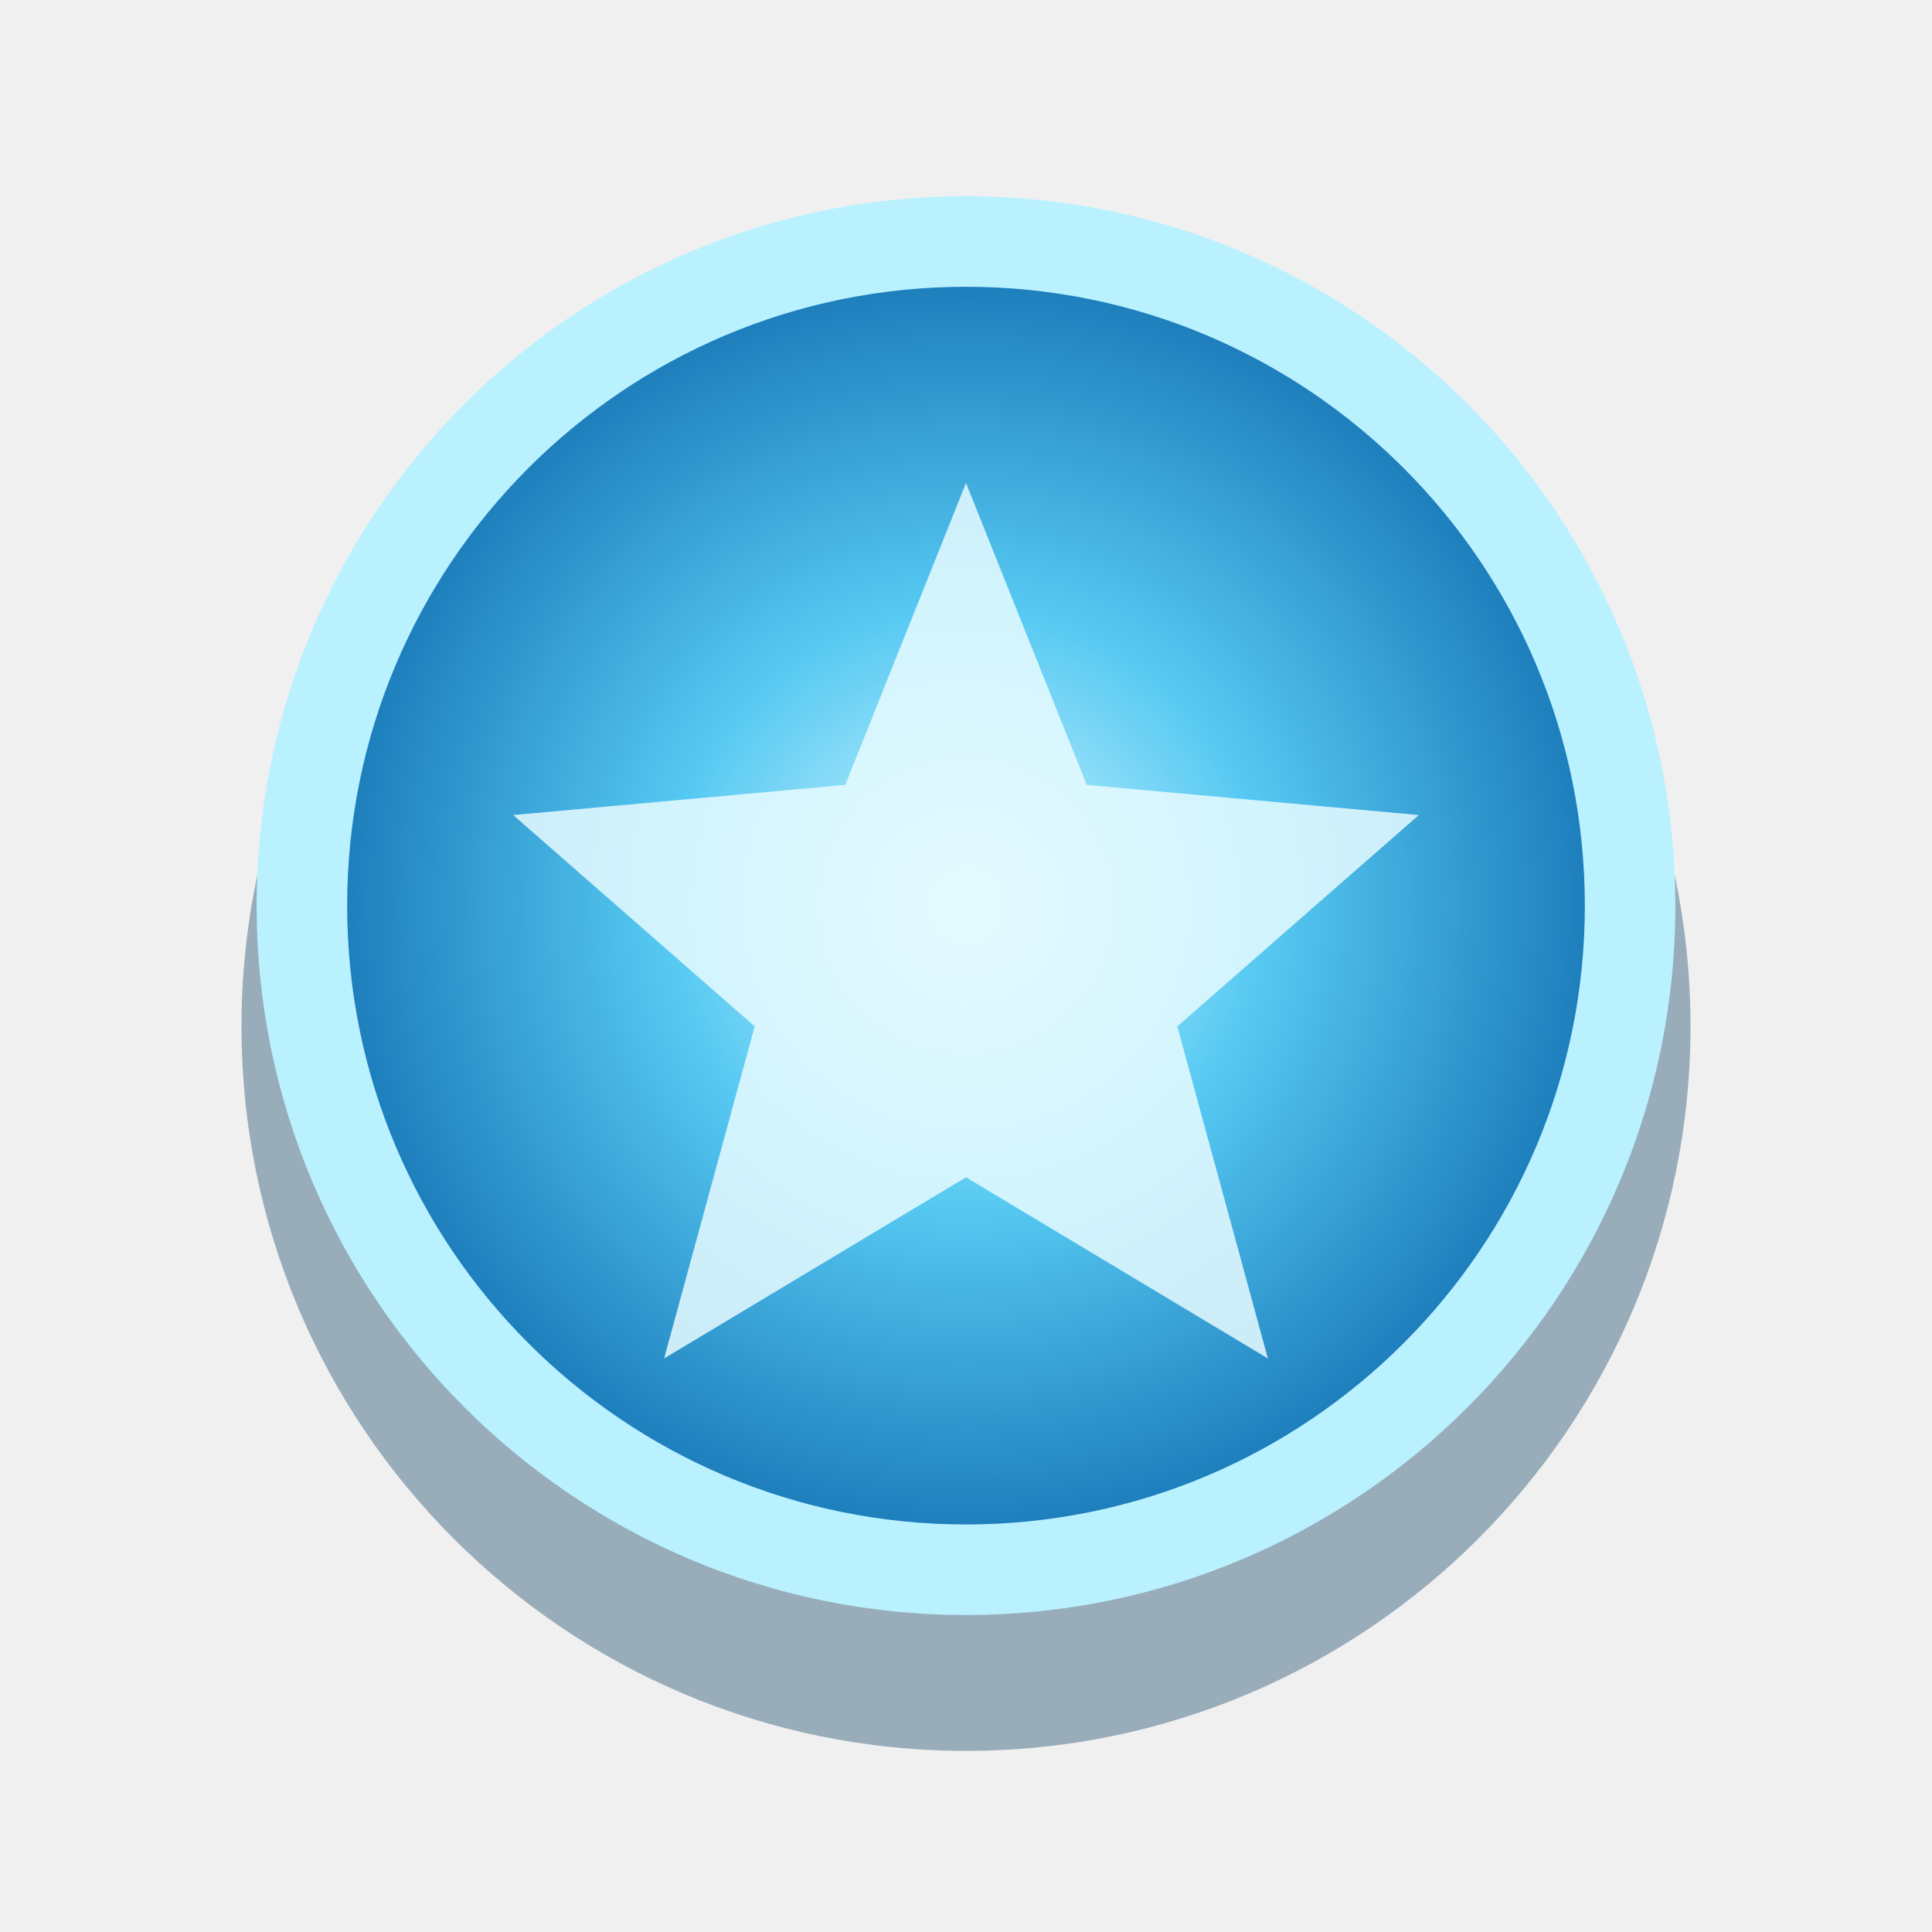
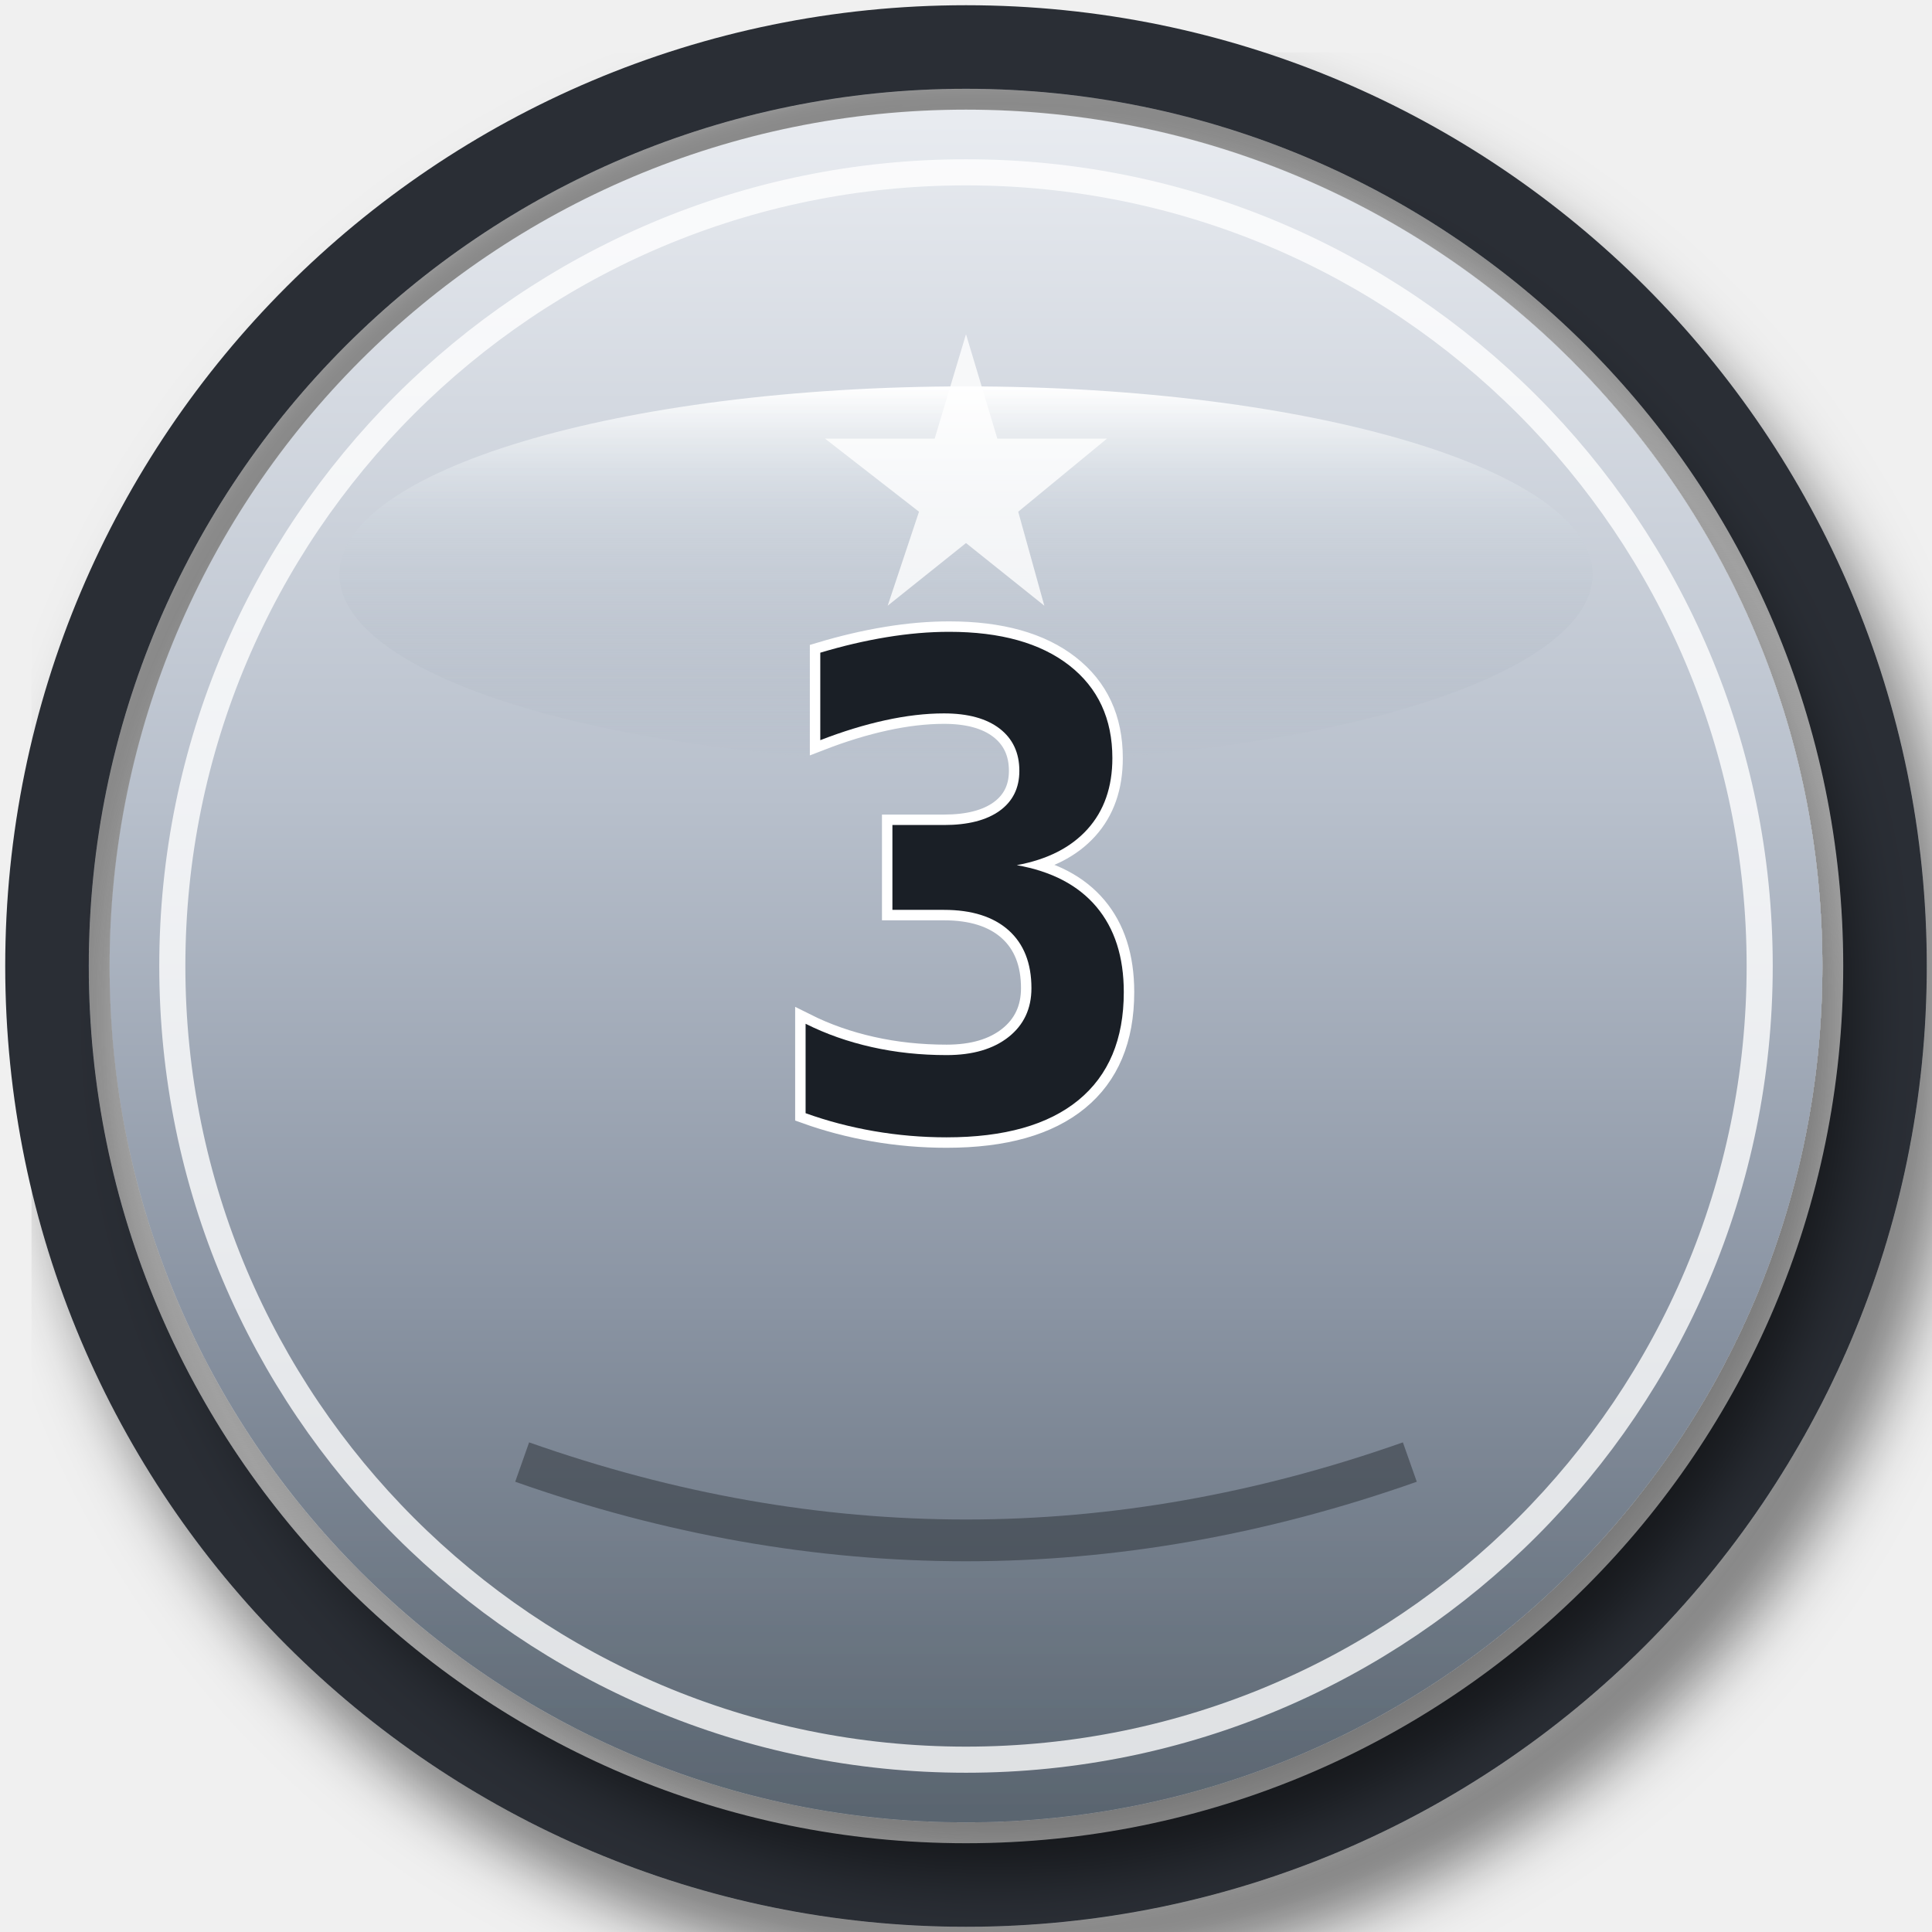
- <svg xmlns="http://www.w3.org/2000/svg" width="64" height="64" viewBox="0 0 64 64">
+ <svg xmlns="http://www.w3.org/2000/svg" width="185" height="185" viewBox="0 0 185 185">
  <defs>
-     <radialGradient id="g">
-       <stop stop-color="#d5f7ff" />
-       <stop offset=".45" stop-color="#56c9f2" />
-       <stop offset="1" stop-color="#1674b5" />
-     </radialGradient>
+     <linearGradient id="coinRareBody" x1="0%" y1="0%" x2="0%" y2="100%">
+       <stop offset="0%" stop-color="#e8ebf0" />
+       <stop offset="40%" stop-color="#b8c0cc" />
+       <stop offset="70%" stop-color="#8a94a3" />
+       <stop offset="100%" stop-color="#5a6570" />
+     </linearGradient>
+     <linearGradient id="coinRareShine" x1="0%" y1="0%" x2="0%" y2="100%">
+       <stop offset="0%" stop-color="#ffffff" stop-opacity="1" />
+       <stop offset="35%" stop-color="#d0d8e0" stop-opacity="0.4" />
+       <stop offset="100%" stop-color="#8a94a3" stop-opacity="0" />
+     </linearGradient>
+     <filter id="coinShadow" x="-20%" y="-20%" width="140%" height="140%">
+       <feDropShadow dx="3" dy="5" stdDeviation="3" flood-color="#000000" flood-opacity="0.5" />
+     </filter>
  </defs>
-   <circle cx="32" cy="34" r="24" fill="#073d61" opacity=".38" />
-   <circle cx="32" cy="30" r="22" fill="url(#g)" stroke="#b9f1ff" stroke-width="3" />
-   <path d="M32 16l4 10 11 1-8 7 3 11-10-6-10 6 3-11-8-7 11-1z" fill="#e7fbff" opacity=".85" />
+   <circle cx="92.5" cy="92.5" r="88" fill="none" stroke="#2a2f36" stroke-width="8" filter="url(#coinShadow)" />
+   <circle cx="92.5" cy="92.5" r="82" fill="url(#coinRareBody)" filter="url(#coinShadow)" />
+   <ellipse cx="92.5" cy="55" rx="60" ry="18" fill="url(#coinRareShine)" />
+   <circle cx="92.5" cy="92.5" r="76" fill="none" stroke="#ffffff" stroke-width="2.5" opacity="0.8" />
+   <text x="92.5" y="108" text-anchor="middle" font-family="monospace, monospace" font-size="64" font-weight="900" fill="#1a1f26" font-variant-numeric="tabular-nums" paint-order="stroke fill" stroke="#ffffff" stroke-width="2">3</text>
+   <path d="M50 140 Q92.5 155 135 140" fill="none" stroke="#2a2f36" stroke-width="4" opacity="0.5" />
+   <g fill="#ffffff" opacity="0.8">
+     <polygon points="92.5,32 95.5,42 106,42 97.5,49 100,58 92.5,52 85,58 88,49 79,42 89.5,42" />
+   </g>
</svg>
